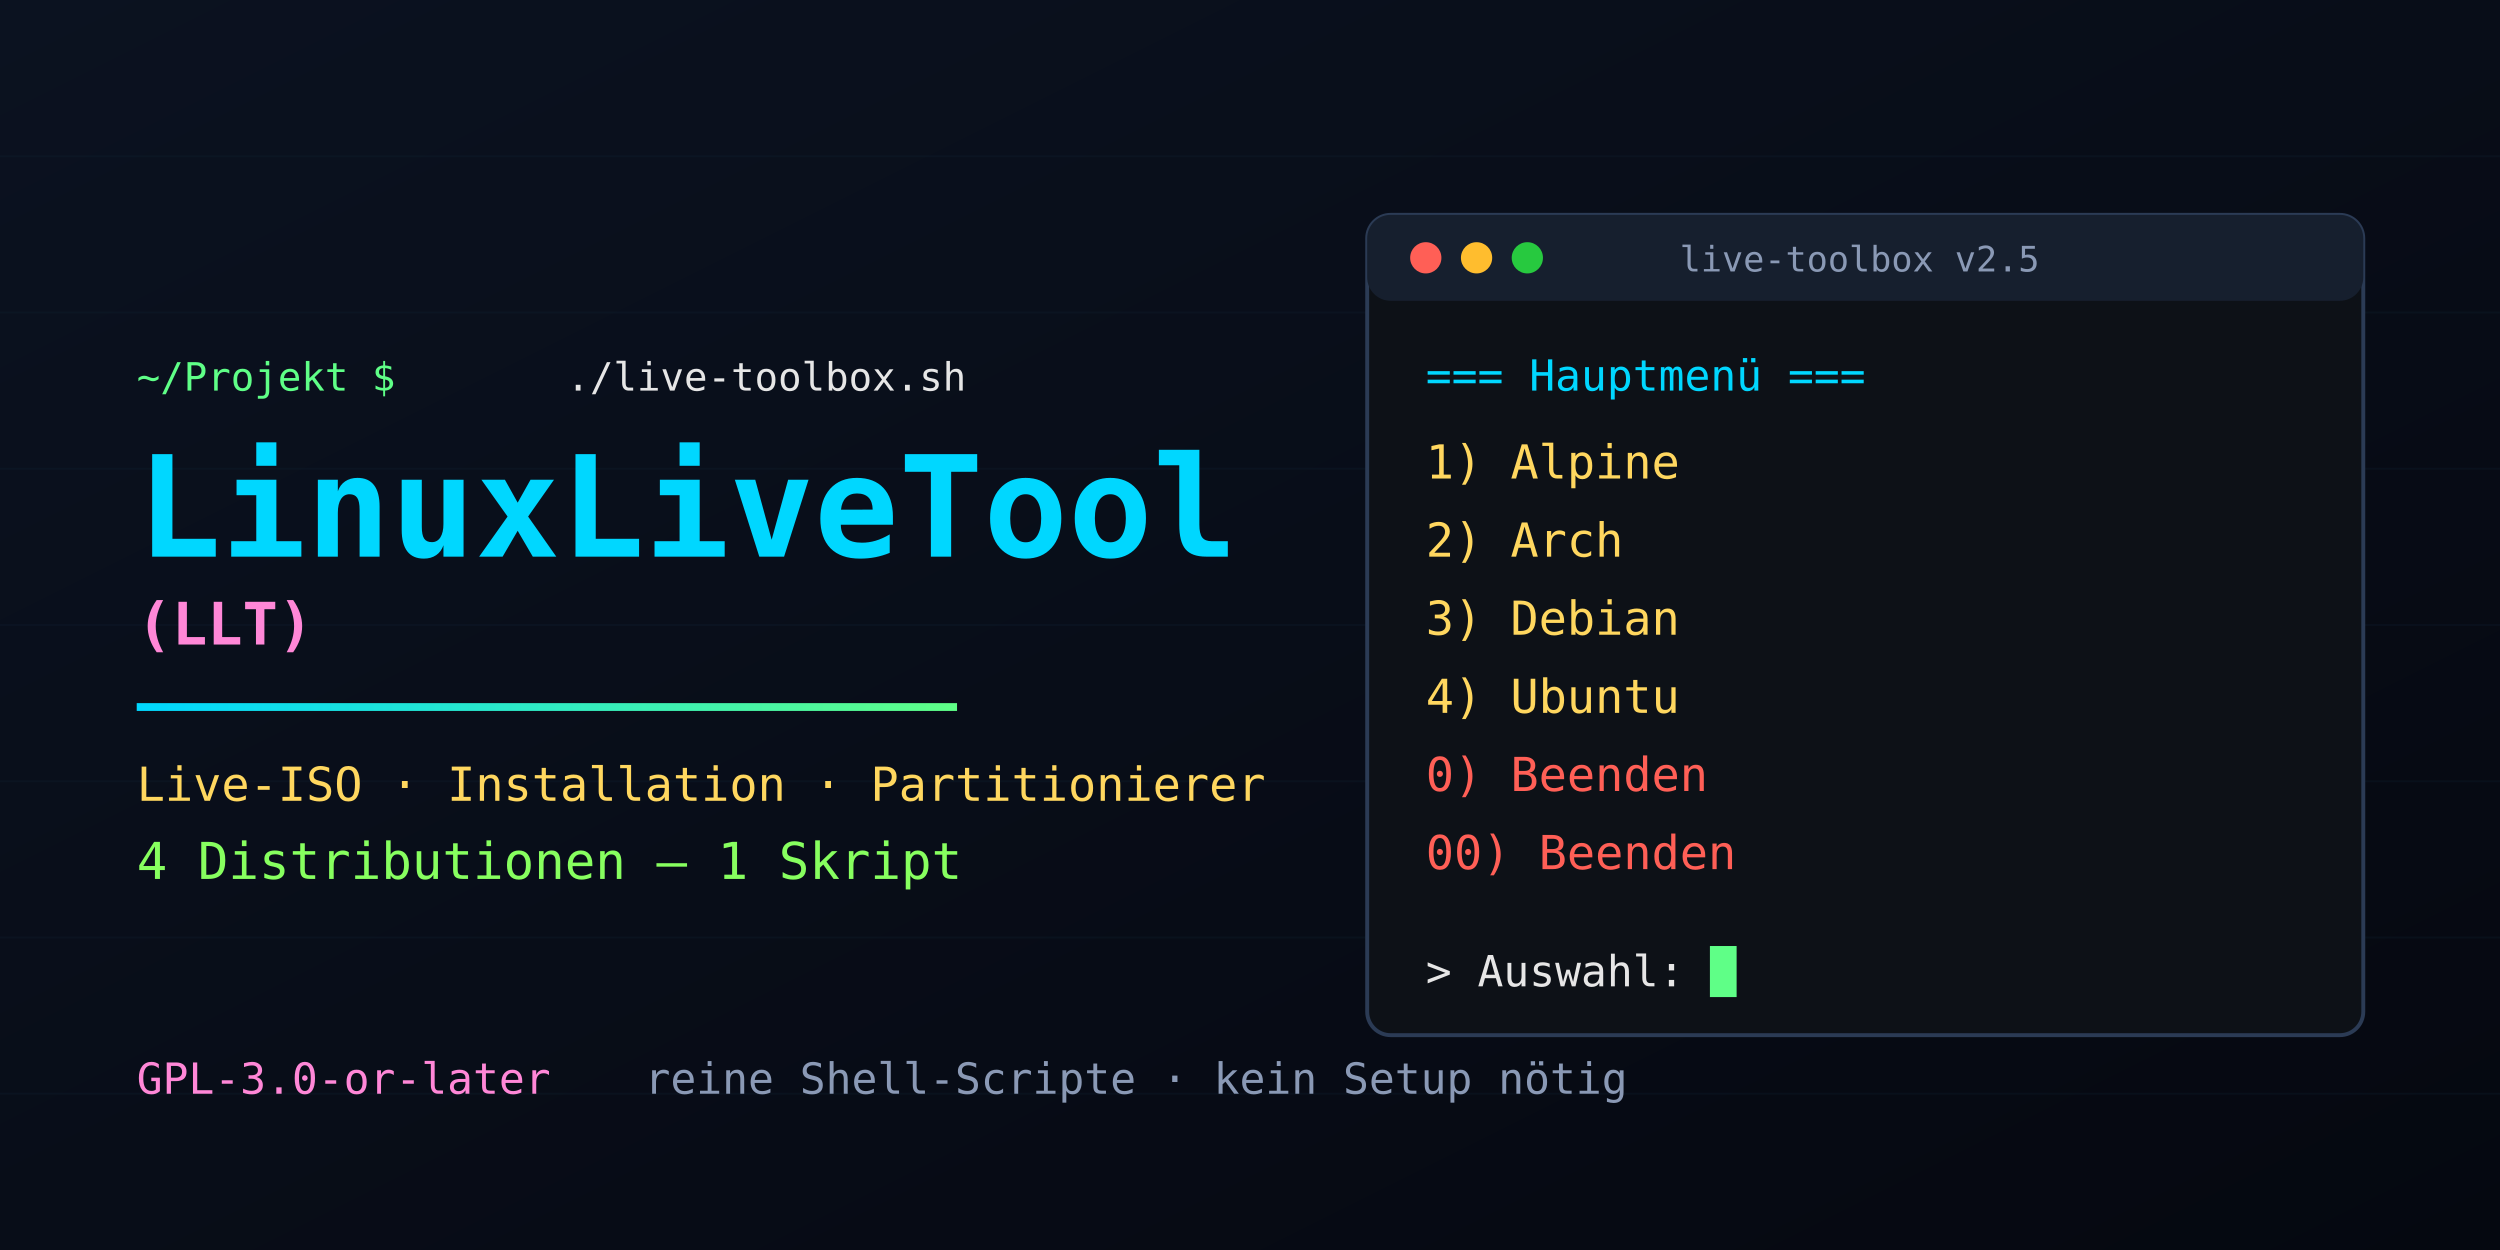
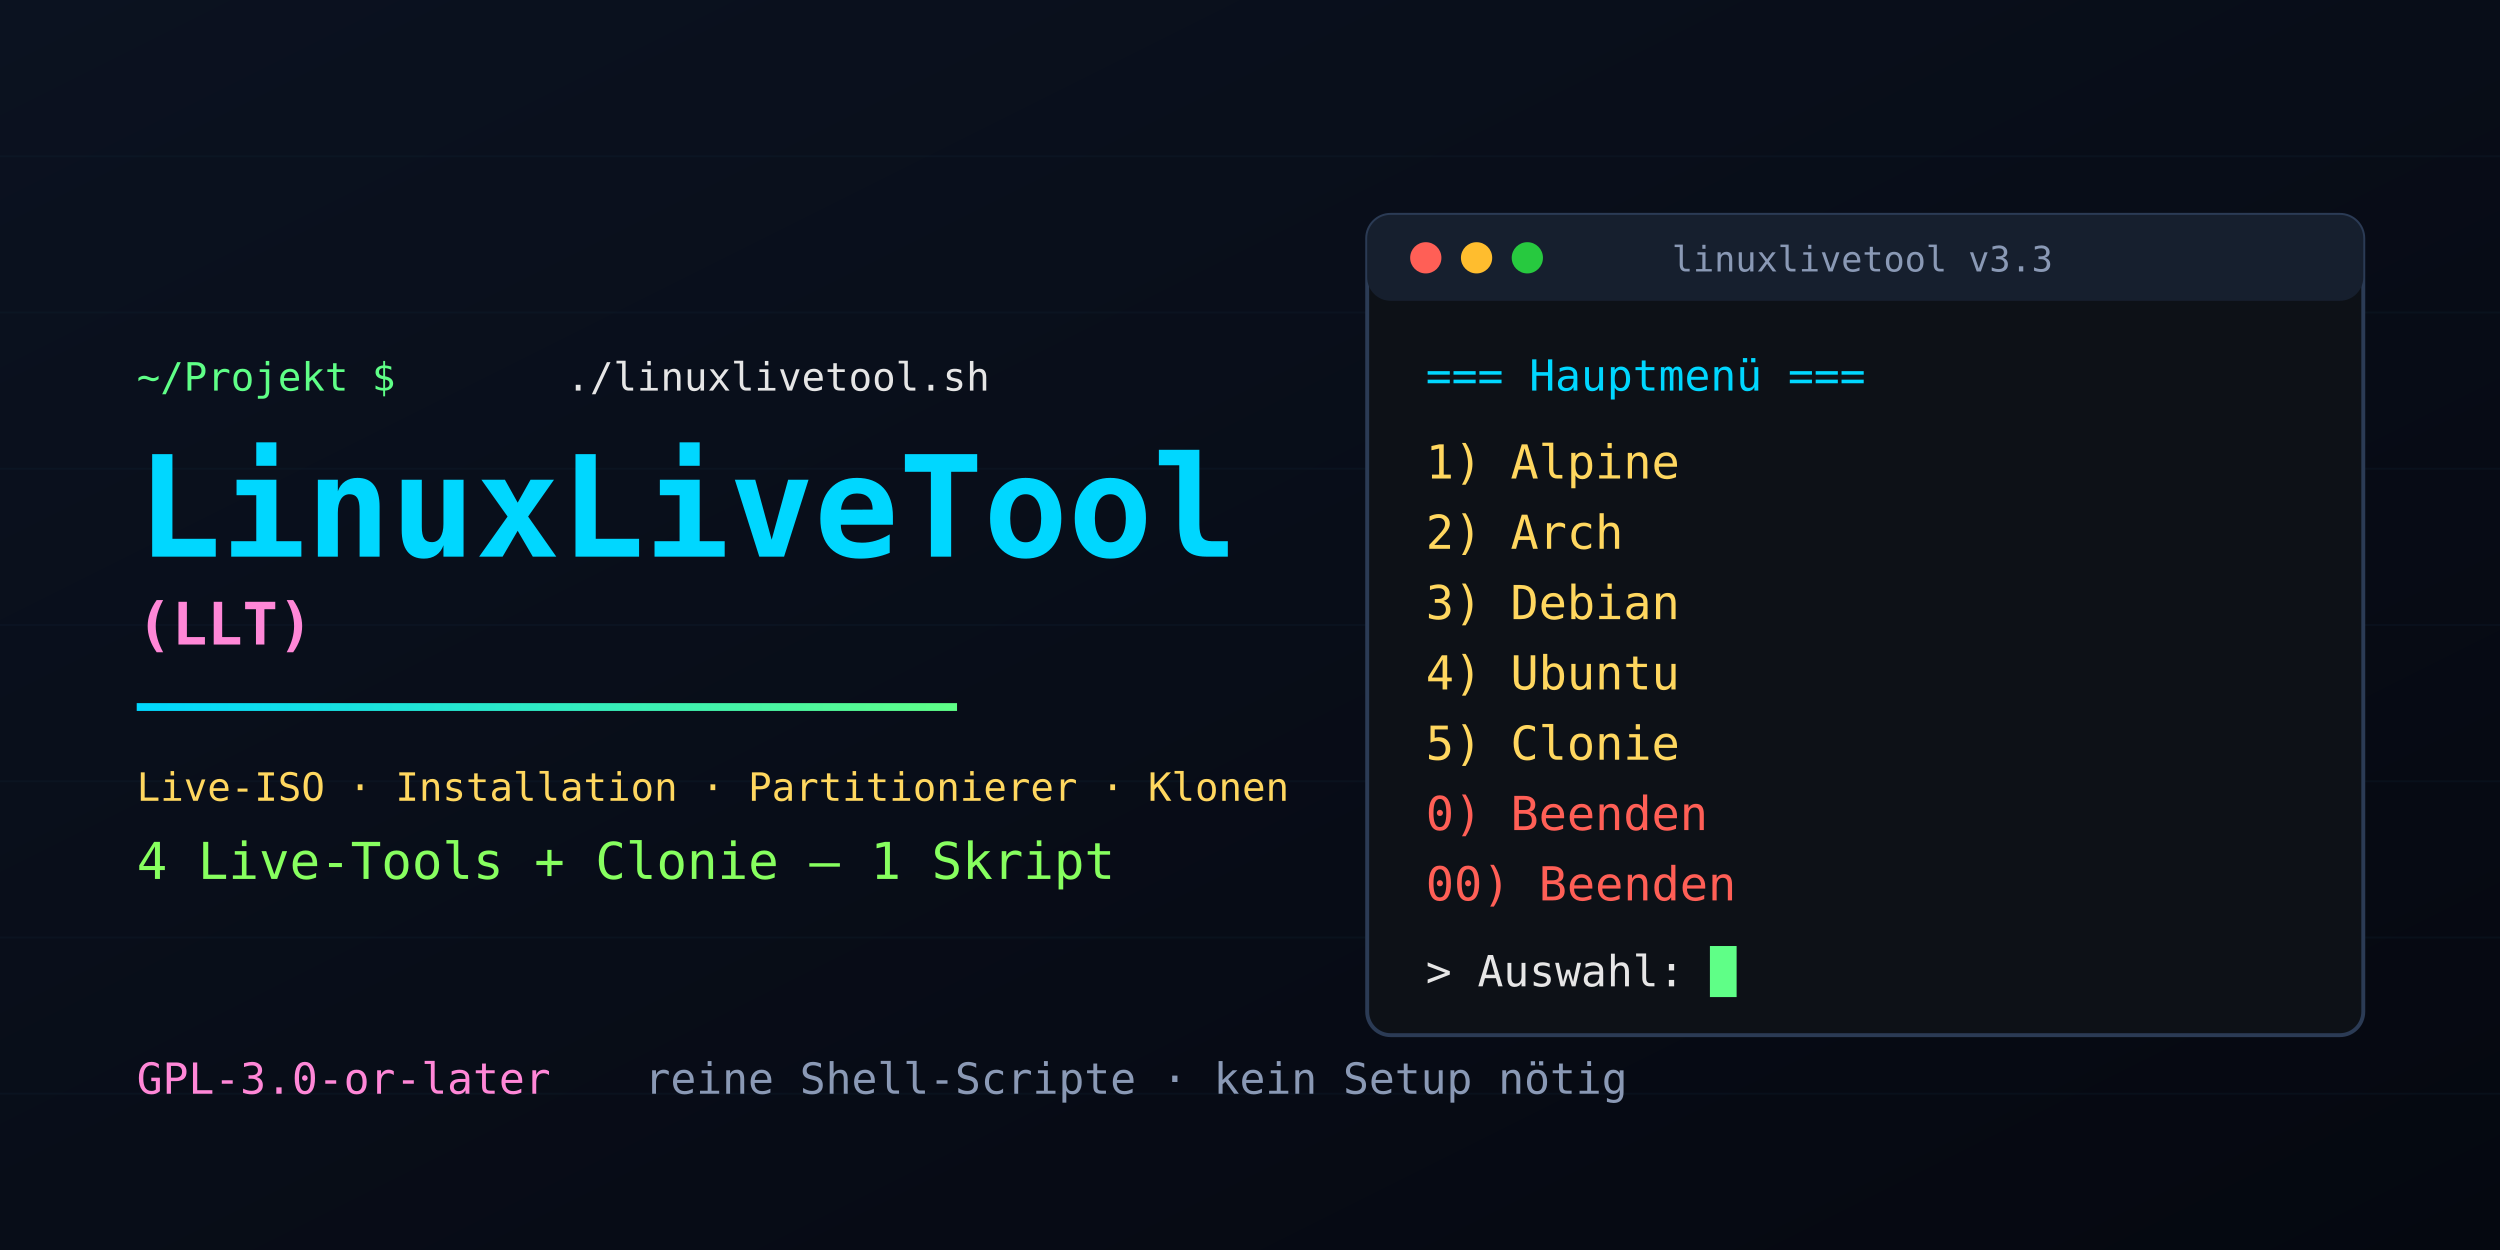
<svg xmlns="http://www.w3.org/2000/svg" width="1280" height="640" viewBox="0 0 1280 640">
  <defs>
    <linearGradient id="bg" x1="0" y1="0" x2="1" y2="1">
      <stop offset="0" stop-color="#0b1220" />
      <stop offset="1" stop-color="#050810" />
    </linearGradient>
    <linearGradient id="accent" x1="0" y1="0" x2="1" y2="0">
      <stop offset="0" stop-color="#00d7ff" />
      <stop offset="1" stop-color="#5fff87" />
    </linearGradient>
  </defs>
  <rect width="1280" height="640" fill="url(#bg)" />
  <g stroke="#123" stroke-width="1" opacity="0.25">
    <line x1="0" y1="80" x2="1280" y2="80" />
    <line x1="0" y1="160" x2="1280" y2="160" />
    <line x1="0" y1="240" x2="1280" y2="240" />
    <line x1="0" y1="320" x2="1280" y2="320" />
    <line x1="0" y1="400" x2="1280" y2="400" />
    <line x1="0" y1="480" x2="1280" y2="480" />
    <line x1="0" y1="560" x2="1280" y2="560" />
  </g>
  <text x="70" y="200" font-family="DejaVu Sans Mono, monospace" font-size="20" fill="#5fff87">~/Projekt $</text>
-   <text x="290" y="200" font-family="DejaVu Sans Mono, monospace" font-size="20" fill="#e6e6e6">./live-toolbox.sh</text>
+   <text x="290" y="200" font-family="DejaVu Sans Mono, monospace" font-size="20" fill="#e6e6e6">./linuxlivetool.sh</text>
  <text x="70" y="285" font-family="DejaVu Sans Mono, monospace" font-weight="bold" font-size="72" fill="#00d7ff">LinuxLiveTool</text>
  <text x="70" y="330" font-family="DejaVu Sans Mono, monospace" font-weight="bold" font-size="30" fill="#ff87d7">(LLT)</text>
  <rect x="70" y="360" width="420" height="4" fill="url(#accent)" />
-   <text x="70" y="410" font-family="DejaVu Sans Mono, monospace" font-size="24" fill="#ffd75f">Live-ISO · Installation · Partitionierer</text>
-   <text x="70" y="450" font-family="DejaVu Sans Mono, monospace" font-size="26" fill="#87ff5f">4 Distributionen — 1 Skript</text>
+   <text x="70" y="410" font-family="DejaVu Sans Mono, monospace" font-size="20" fill="#ffd75f">Live-ISO · Installation · Partitionierer · Klonen</text>
+   <text x="70" y="450" font-family="DejaVu Sans Mono, monospace" font-size="26" fill="#87ff5f">4 Live-Tools + Clonie — 1 Skript</text>
  <text x="70" y="560" font-family="DejaVu Sans Mono, monospace" font-size="22" fill="#ff87d7">GPL-3.0-or-later</text>
  <text x="330" y="560" font-family="DejaVu Sans Mono, monospace" font-size="22" fill="#8a99b5">reine Shell-Scripte · kein Setup nötig</text>
  <rect x="700" y="110" width="510" height="420" rx="12" fill="#0d1117" stroke="#2b3b55" stroke-width="2" />
  <rect x="700" y="110" width="510" height="44" rx="12" fill="#161f2e" />
  <circle cx="730" cy="132" r="8" fill="#ff5f56" />
  <circle cx="756" cy="132" r="8" fill="#ffbd2e" />
  <circle cx="782" cy="132" r="8" fill="#27c93f" />
-   <text x="860" y="139" font-family="DejaVu Sans Mono, monospace" font-size="18" fill="#8a99b5">live-toolbox v2.5</text>
+   <text x="856" y="139" font-family="DejaVu Sans Mono, monospace" font-size="18" fill="#8a99b5">linuxlivetool v3.3</text>
  <text x="730" y="200" font-family="DejaVu Sans Mono, monospace" font-size="22" fill="#00d7ff">=== Hauptmenü ===</text>
  <text x="730" y="245" font-family="DejaVu Sans Mono, monospace" font-size="24" fill="#ffd75f">  1) Alpine</text>
-   <text x="730" y="285" font-family="DejaVu Sans Mono, monospace" font-size="24" fill="#ffd75f">  2) Arch</text>
-   <text x="730" y="325" font-family="DejaVu Sans Mono, monospace" font-size="24" fill="#ffd75f">  3) Debian</text>
-   <text x="730" y="365" font-family="DejaVu Sans Mono, monospace" font-size="24" fill="#ffd75f">  4) Ubuntu</text>
-   <text x="730" y="405" font-family="DejaVu Sans Mono, monospace" font-size="24" fill="#ff5f56">  0)  Beenden</text>
-   <text x="730" y="445" font-family="DejaVu Sans Mono, monospace" font-size="24" fill="#ff5f56">  00) Beenden</text>
+   <text x="730" y="281" font-family="DejaVu Sans Mono, monospace" font-size="24" fill="#ffd75f">  2) Arch</text>
+   <text x="730" y="317" font-family="DejaVu Sans Mono, monospace" font-size="24" fill="#ffd75f">  3) Debian</text>
+   <text x="730" y="353" font-family="DejaVu Sans Mono, monospace" font-size="24" fill="#ffd75f">  4) Ubuntu</text>
+   <text x="730" y="389" font-family="DejaVu Sans Mono, monospace" font-size="24" fill="#ffd75f">  5) Clonie</text>
+   <text x="730" y="425" font-family="DejaVu Sans Mono, monospace" font-size="24" fill="#ff5f56">  0)  Beenden</text>
+   <text x="730" y="461" font-family="DejaVu Sans Mono, monospace" font-size="24" fill="#ff5f56">  00) Beenden</text>
  <text x="730" y="505" font-family="DejaVu Sans Mono, monospace" font-size="22" fill="#e6e6e6">&gt; Auswahl: <tspan fill="#5fff87">█</tspan>
  </text>
</svg>
